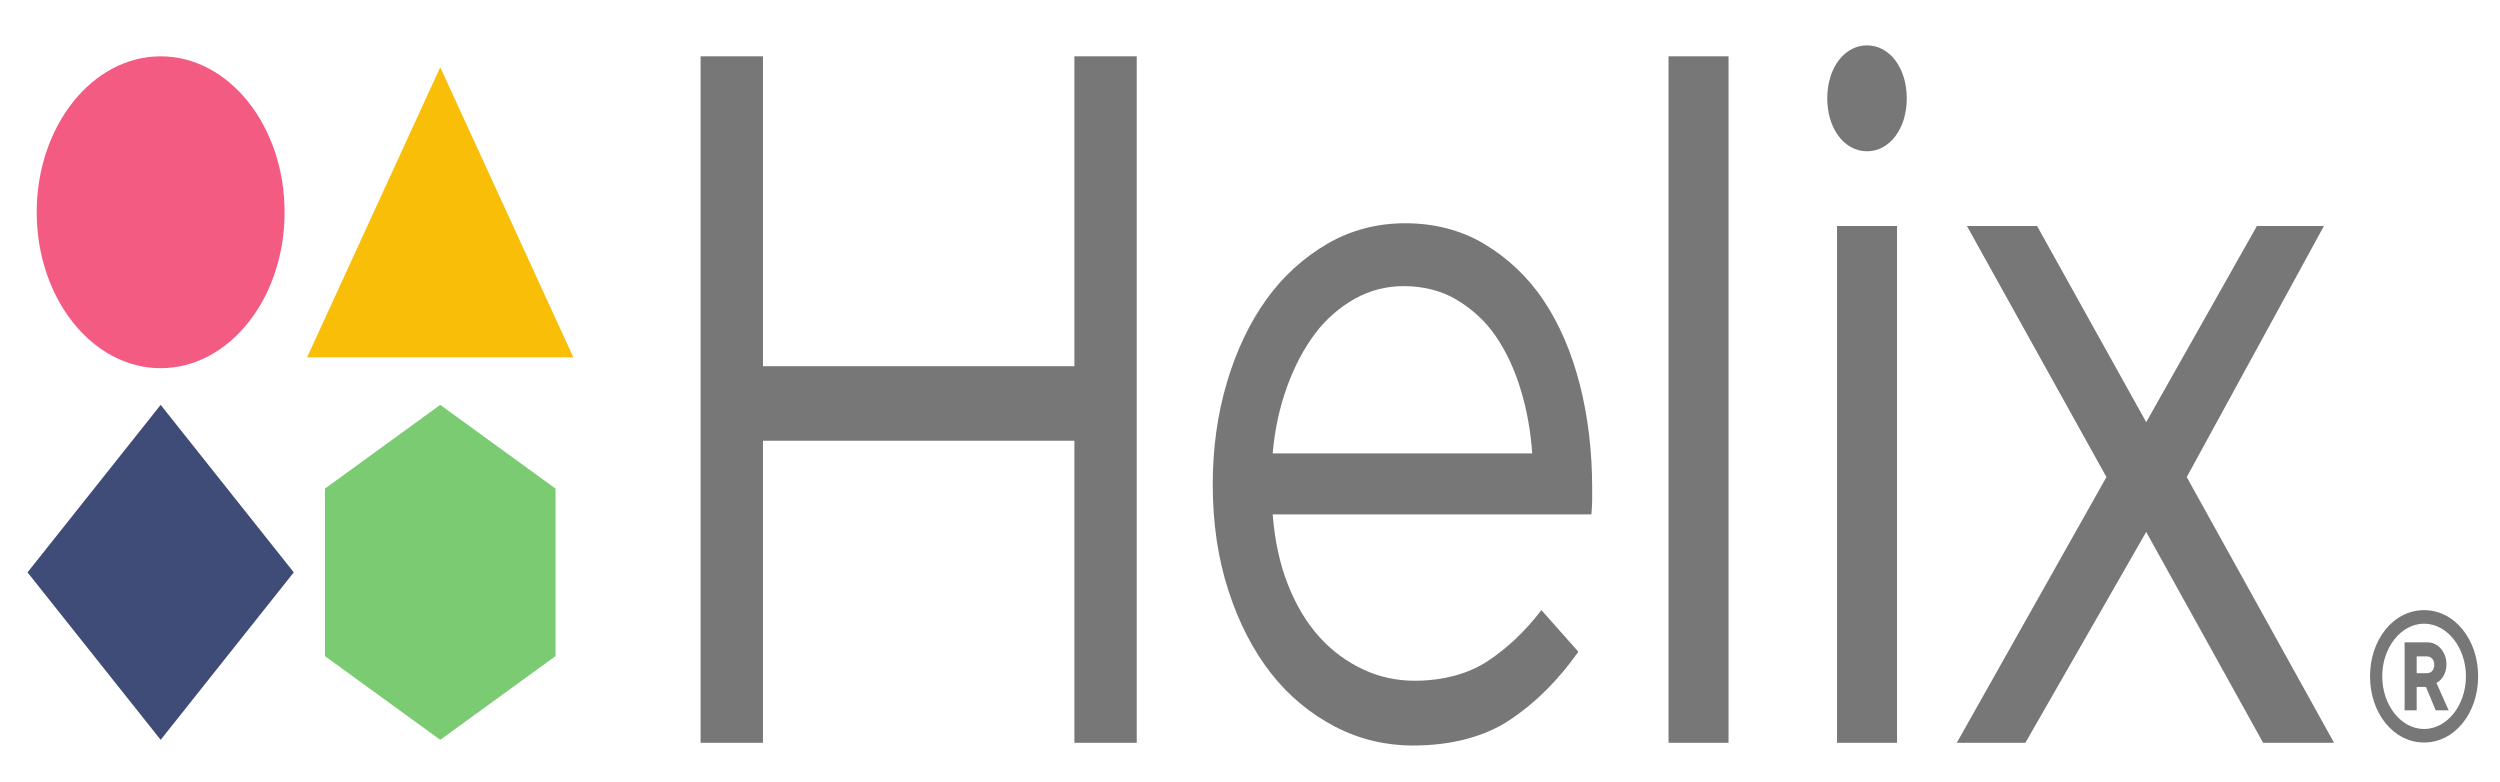
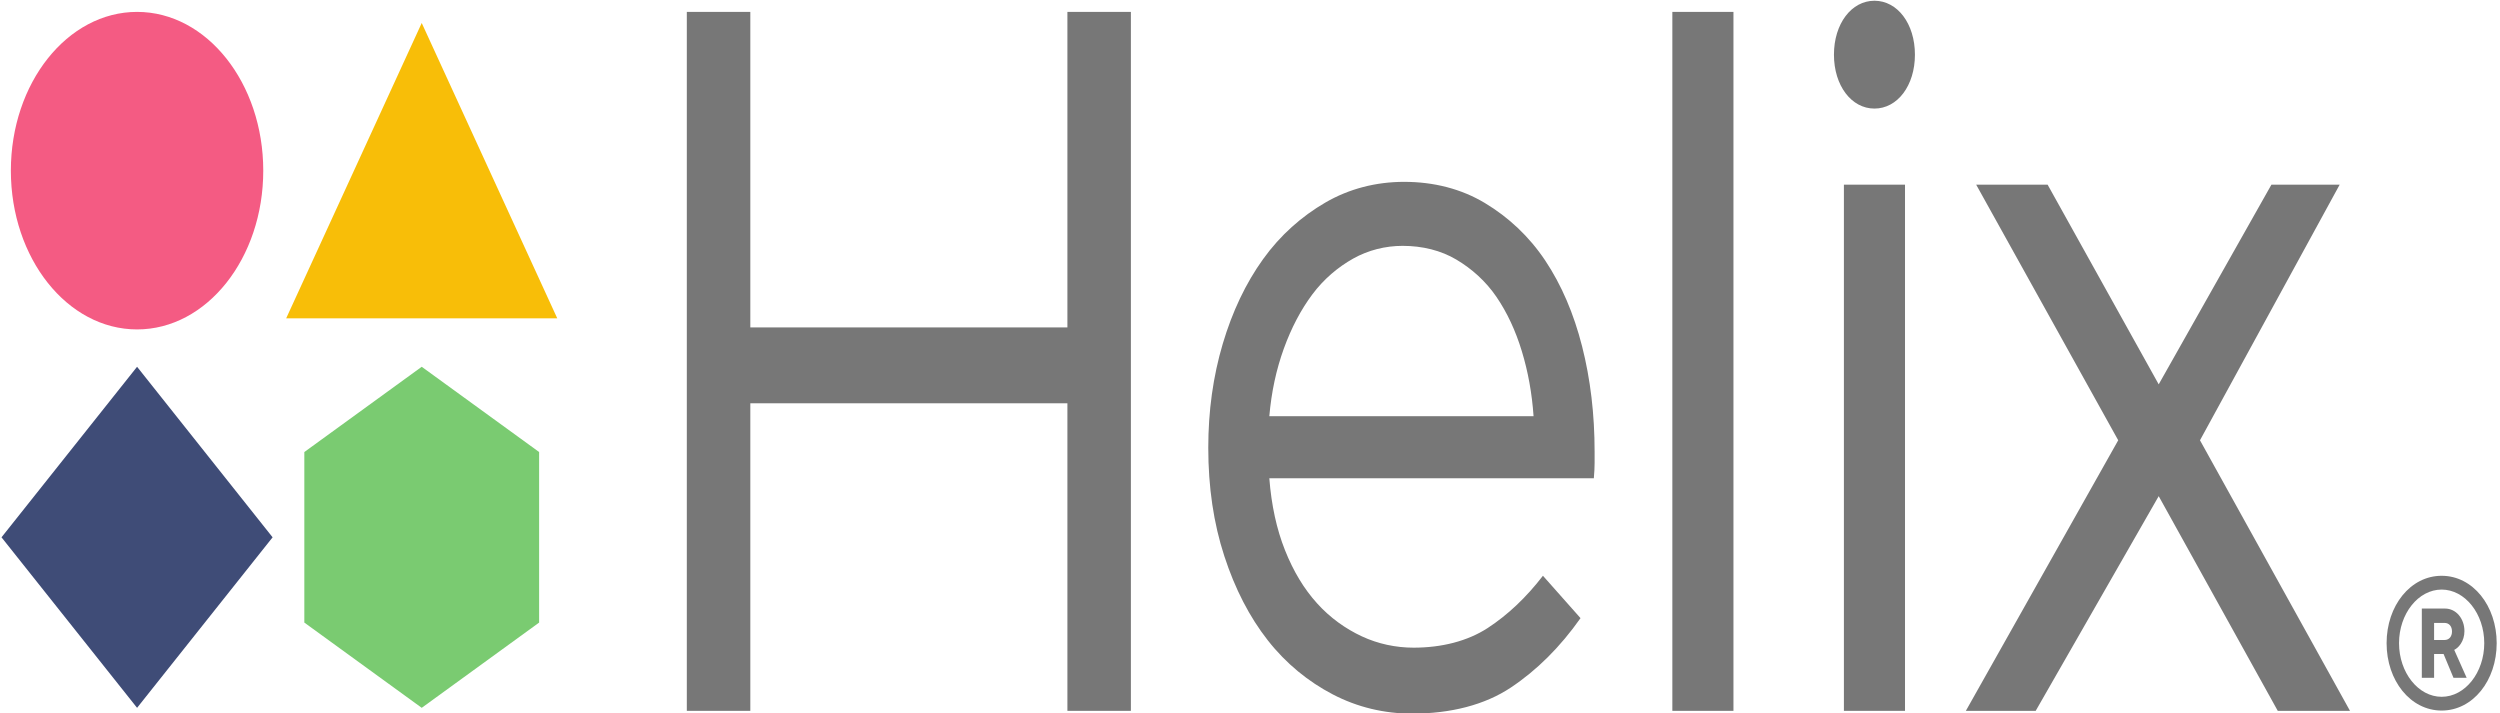
- <svg xmlns="http://www.w3.org/2000/svg" width="336" height="105" viewBox="800 140 336 105" role="img" aria-labelledby="title desc">
+ <svg xmlns="http://www.w3.org/2000/svg" width="330" height="94" viewBox="803.5 146 330 94" preserveAspectRatio="xMidYMid meet" role="img" aria-labelledby="title desc">
+   <defs>
+     <clipPath id="clip-2">
+       <path clip-rule="nonzero" d="M 803.699 194 L 840 194 L 840 240 L 803.699 240 Z M 803.699 194 " />
+     </clipPath>
+     <clipPath id="clip-3">
+       <path clip-rule="nonzero" d="M 1045 146.098 L 1057 146.098 L 1057 161 L 1045 161 Z M 1045 146.098 " />
+     </clipPath>
+     <clipPath id="clip-4">
+       <path clip-rule="nonzero" d="M 962 170 L 1014 170 L 1014 240.199 L 962 240.199 Z M 962 170 " />
+     </clipPath>
+   </defs>
  <path fill-rule="nonzero" fill="rgb(95.686%, 35.686%, 51.373%)" fill-opacity="1" d="M 838.25 168.527 C 838.25 180.102 830.793 189.484 821.594 189.484 C 812.395 189.484 804.934 180.102 804.934 168.527 C 804.934 156.953 812.395 147.57 821.594 147.57 C 830.793 147.57 838.25 156.953 838.25 168.527 " />
  <path fill-rule="nonzero" fill="rgb(47.842%, 79.608%, 44.313%)" fill-opacity="1" d="M 874.664 228.18 L 859.168 239.434 L 843.672 228.18 L 843.672 205.668 L 859.168 194.414 L 874.664 205.668 Z M 874.664 228.18 " />
  <path fill-rule="nonzero" fill="rgb(97.255%, 74.51%, 3.137%)" fill-opacity="1" d="M 859.168 149.035 L 868.113 168.527 L 877.059 188.023 L 841.273 188.023 L 850.223 168.527 Z M 859.168 149.035 " />
-   <path fill-rule="nonzero" fill="rgb(24.706%, 29.803%, 46.666%)" fill-opacity="1" d="M 821.594 239.434 L 803.699 216.926 L 821.594 194.414 L 839.484 216.926 Z M 821.594 239.434 " />
+   <g clip-path="url(#clip-2)">
+     <path fill-rule="nonzero" fill="rgb(24.706%, 29.803%, 46.666%)" fill-opacity="1" d="M 821.594 239.434 L 803.699 216.926 L 821.594 194.414 L 839.484 216.926 Z M 821.594 239.434 " />
+   </g>
  <path fill-rule="nonzero" fill="rgb(46.666%, 46.666%, 46.666%)" fill-opacity="1" d="M 944.398 239.832 L 944.398 199.234 L 902.543 199.234 L 902.543 239.832 L 894.16 239.832 L 894.16 147.57 L 902.543 147.57 L 902.543 189.219 L 944.398 189.219 L 944.398 147.57 L 952.777 147.57 L 952.777 239.832 Z M 944.398 239.832 " />
  <path fill-rule="nonzero" fill="rgb(46.666%, 46.666%, 46.666%)" fill-opacity="1" d="M 1024.25 147.57 L 1032.316 147.57 L 1032.316 239.832 L 1024.25 239.832 Z M 1024.25 147.57 " />
-   <path fill-rule="nonzero" fill="rgb(46.666%, 46.666%, 46.666%)" fill-opacity="1" d="M 1056.27 153.219 C 1056.27 157.301 1053.965 160.332 1050.926 160.332 C 1047.891 160.332 1045.582 157.301 1045.582 153.219 C 1045.582 149.129 1047.891 146.098 1050.926 146.098 C 1053.965 146.098 1056.27 149.129 1056.27 153.219 " />
+   <g clip-path="url(#clip-3)">
+     <path fill-rule="nonzero" fill="rgb(46.666%, 46.666%, 46.666%)" fill-opacity="1" d="M 1056.27 153.219 C 1056.27 157.301 1053.965 160.332 1050.926 160.332 C 1047.891 160.332 1045.582 157.301 1045.582 153.219 C 1045.582 149.129 1047.891 146.098 1050.926 146.098 C 1053.965 146.098 1056.27 149.129 1056.27 153.219 " />
+   </g>
  <path fill-rule="nonzero" fill="rgb(46.666%, 46.666%, 46.666%)" fill-opacity="1" d="M 1046.895 170.375 L 1054.961 170.375 L 1054.961 239.832 L 1046.895 239.832 Z M 1046.895 170.375 " />
  <path fill-rule="nonzero" fill="rgb(46.666%, 46.666%, 46.666%)" fill-opacity="1" d="M 1103.328 170.375 L 1112.336 170.375 L 1093.898 204.117 L 1113.699 239.832 L 1104.164 239.832 L 1088.449 211.492 L 1072.211 239.832 L 1062.992 239.832 L 1083.105 204.117 L 1064.355 170.375 L 1073.785 170.375 L 1088.449 196.734 Z M 1103.328 170.375 " />
-   <path fill-rule="nonzero" fill="rgb(46.666%, 46.666%, 46.666%)" fill-opacity="1" d="M 1005.93 200.941 C 1005.723 197.93 1005.207 195.062 1004.379 192.352 C 1003.555 189.637 1002.434 187.242 1001.023 185.176 C 999.609 183.109 997.77 181.469 995.738 180.266 C 993.707 179.059 991.262 178.453 988.645 178.453 C 986.371 178.453 984.117 179.016 982.121 180.133 C 980.121 181.254 978.25 182.828 976.734 184.852 C 975.219 186.879 973.961 189.27 972.961 192.027 C 971.965 194.785 971.324 197.754 971.051 200.941 Z M 971.051 209.133 C 971.324 212.688 972.016 215.852 973.117 218.621 C 974.219 221.395 975.629 223.738 977.355 225.641 C 979.074 227.551 981.121 229 983.258 229.996 C 985.391 230.992 987.75 231.492 990.094 231.492 C 993.812 231.492 997.23 230.625 999.887 228.891 C 1002.535 227.16 1004.965 224.863 1007.168 222 L 1012.129 227.594 C 1009.441 231.406 1006.379 234.461 1002.934 236.754 C 999.488 239.051 994.98 240.199 989.887 240.199 C 986.234 240.199 982.672 239.355 979.434 237.664 C 976.195 235.977 973.254 233.594 970.844 230.516 C 968.434 227.441 966.52 223.738 965.109 219.402 C 963.695 215.07 962.992 210.301 962.992 205.102 C 962.992 200.25 963.629 195.68 964.902 191.387 C 966.176 187.098 967.949 183.375 970.227 180.207 C 972.496 177.047 975.316 174.555 978.453 172.734 C 981.586 170.914 985.133 170.004 988.852 170.004 C 992.777 170.004 996.41 170.938 999.508 172.801 C 1002.609 174.664 1005.344 177.199 1007.48 180.406 C 1009.613 183.609 1011.234 187.383 1012.336 191.715 C 1013.438 196.047 1013.988 200.684 1013.988 205.621 L 1013.988 207.117 C 1013.988 207.684 1013.953 208.352 1013.887 209.133 Z M 971.051 209.133 " />
+   <g clip-path="url(#clip-4)">
+     <path fill-rule="nonzero" fill="rgb(46.666%, 46.666%, 46.666%)" fill-opacity="1" d="M 1005.93 200.941 C 1005.723 197.93 1005.207 195.062 1004.379 192.352 C 1003.555 189.637 1002.434 187.242 1001.023 185.176 C 999.609 183.109 997.77 181.469 995.738 180.266 C 993.707 179.059 991.262 178.453 988.645 178.453 C 986.371 178.453 984.117 179.016 982.121 180.133 C 980.121 181.254 978.25 182.828 976.734 184.852 C 975.219 186.879 973.961 189.27 972.961 192.027 C 971.965 194.785 971.324 197.754 971.051 200.941 Z M 971.051 209.133 C 971.324 212.688 972.016 215.852 973.117 218.621 C 974.219 221.395 975.629 223.738 977.355 225.641 C 979.074 227.551 981.121 229 983.258 229.996 C 985.391 230.992 987.75 231.492 990.094 231.492 C 993.812 231.492 997.23 230.625 999.887 228.891 C 1002.535 227.16 1004.965 224.863 1007.168 222 L 1012.129 227.594 C 1009.441 231.406 1006.379 234.461 1002.934 236.754 C 999.488 239.051 994.98 240.199 989.887 240.199 C 986.234 240.199 982.672 239.355 979.434 237.664 C 976.195 235.977 973.254 233.594 970.844 230.516 C 968.434 227.441 966.52 223.738 965.109 219.402 C 963.695 215.07 962.992 210.301 962.992 205.102 C 962.992 200.25 963.629 195.68 964.902 191.387 C 966.176 187.098 967.949 183.375 970.227 180.207 C 972.496 177.047 975.316 174.555 978.453 172.734 C 981.586 170.914 985.133 170.004 988.852 170.004 C 992.777 170.004 996.41 170.938 999.508 172.801 C 1002.609 174.664 1005.344 177.199 1007.48 180.406 C 1009.613 183.609 1011.234 187.383 1012.336 191.715 C 1013.438 196.047 1013.988 200.684 1013.988 205.621 L 1013.988 207.117 C 1013.988 207.684 1013.953 208.352 1013.887 209.133 Z M 971.051 209.133 " />
+   </g>
  <path fill-rule="nonzero" fill="rgb(46.666%, 46.666%, 46.666%)" fill-opacity="1" d="M 1124.801 230.48 L 1126.168 230.48 C 1126.793 230.48 1127.164 230.016 1127.164 229.352 C 1127.164 228.688 1126.793 228.223 1126.168 228.223 L 1124.801 228.223 Z M 1123.18 235.469 L 1123.18 226.328 L 1126.227 226.328 C 1127.73 226.328 1128.805 227.68 1128.805 229.305 C 1128.805 230.652 1128.023 231.516 1127.457 231.785 L 1129.098 235.469 L 1127.359 235.469 L 1126.051 232.324 L 1124.801 232.324 L 1124.801 235.469 Z M 1131.422 230.898 C 1131.422 227.016 1128.883 223.824 1125.797 223.824 C 1122.711 223.824 1120.172 227.016 1120.172 230.898 C 1120.172 234.781 1122.711 237.977 1125.797 237.977 C 1128.883 237.977 1131.422 234.781 1131.422 230.898 M 1118.531 230.898 C 1118.531 225.961 1121.676 222.004 1125.797 222.004 C 1129.918 222.004 1133.062 225.961 1133.062 230.898 C 1133.062 235.84 1129.918 239.793 1125.797 239.793 C 1121.676 239.793 1118.531 235.84 1118.531 230.898 " />
</svg>
